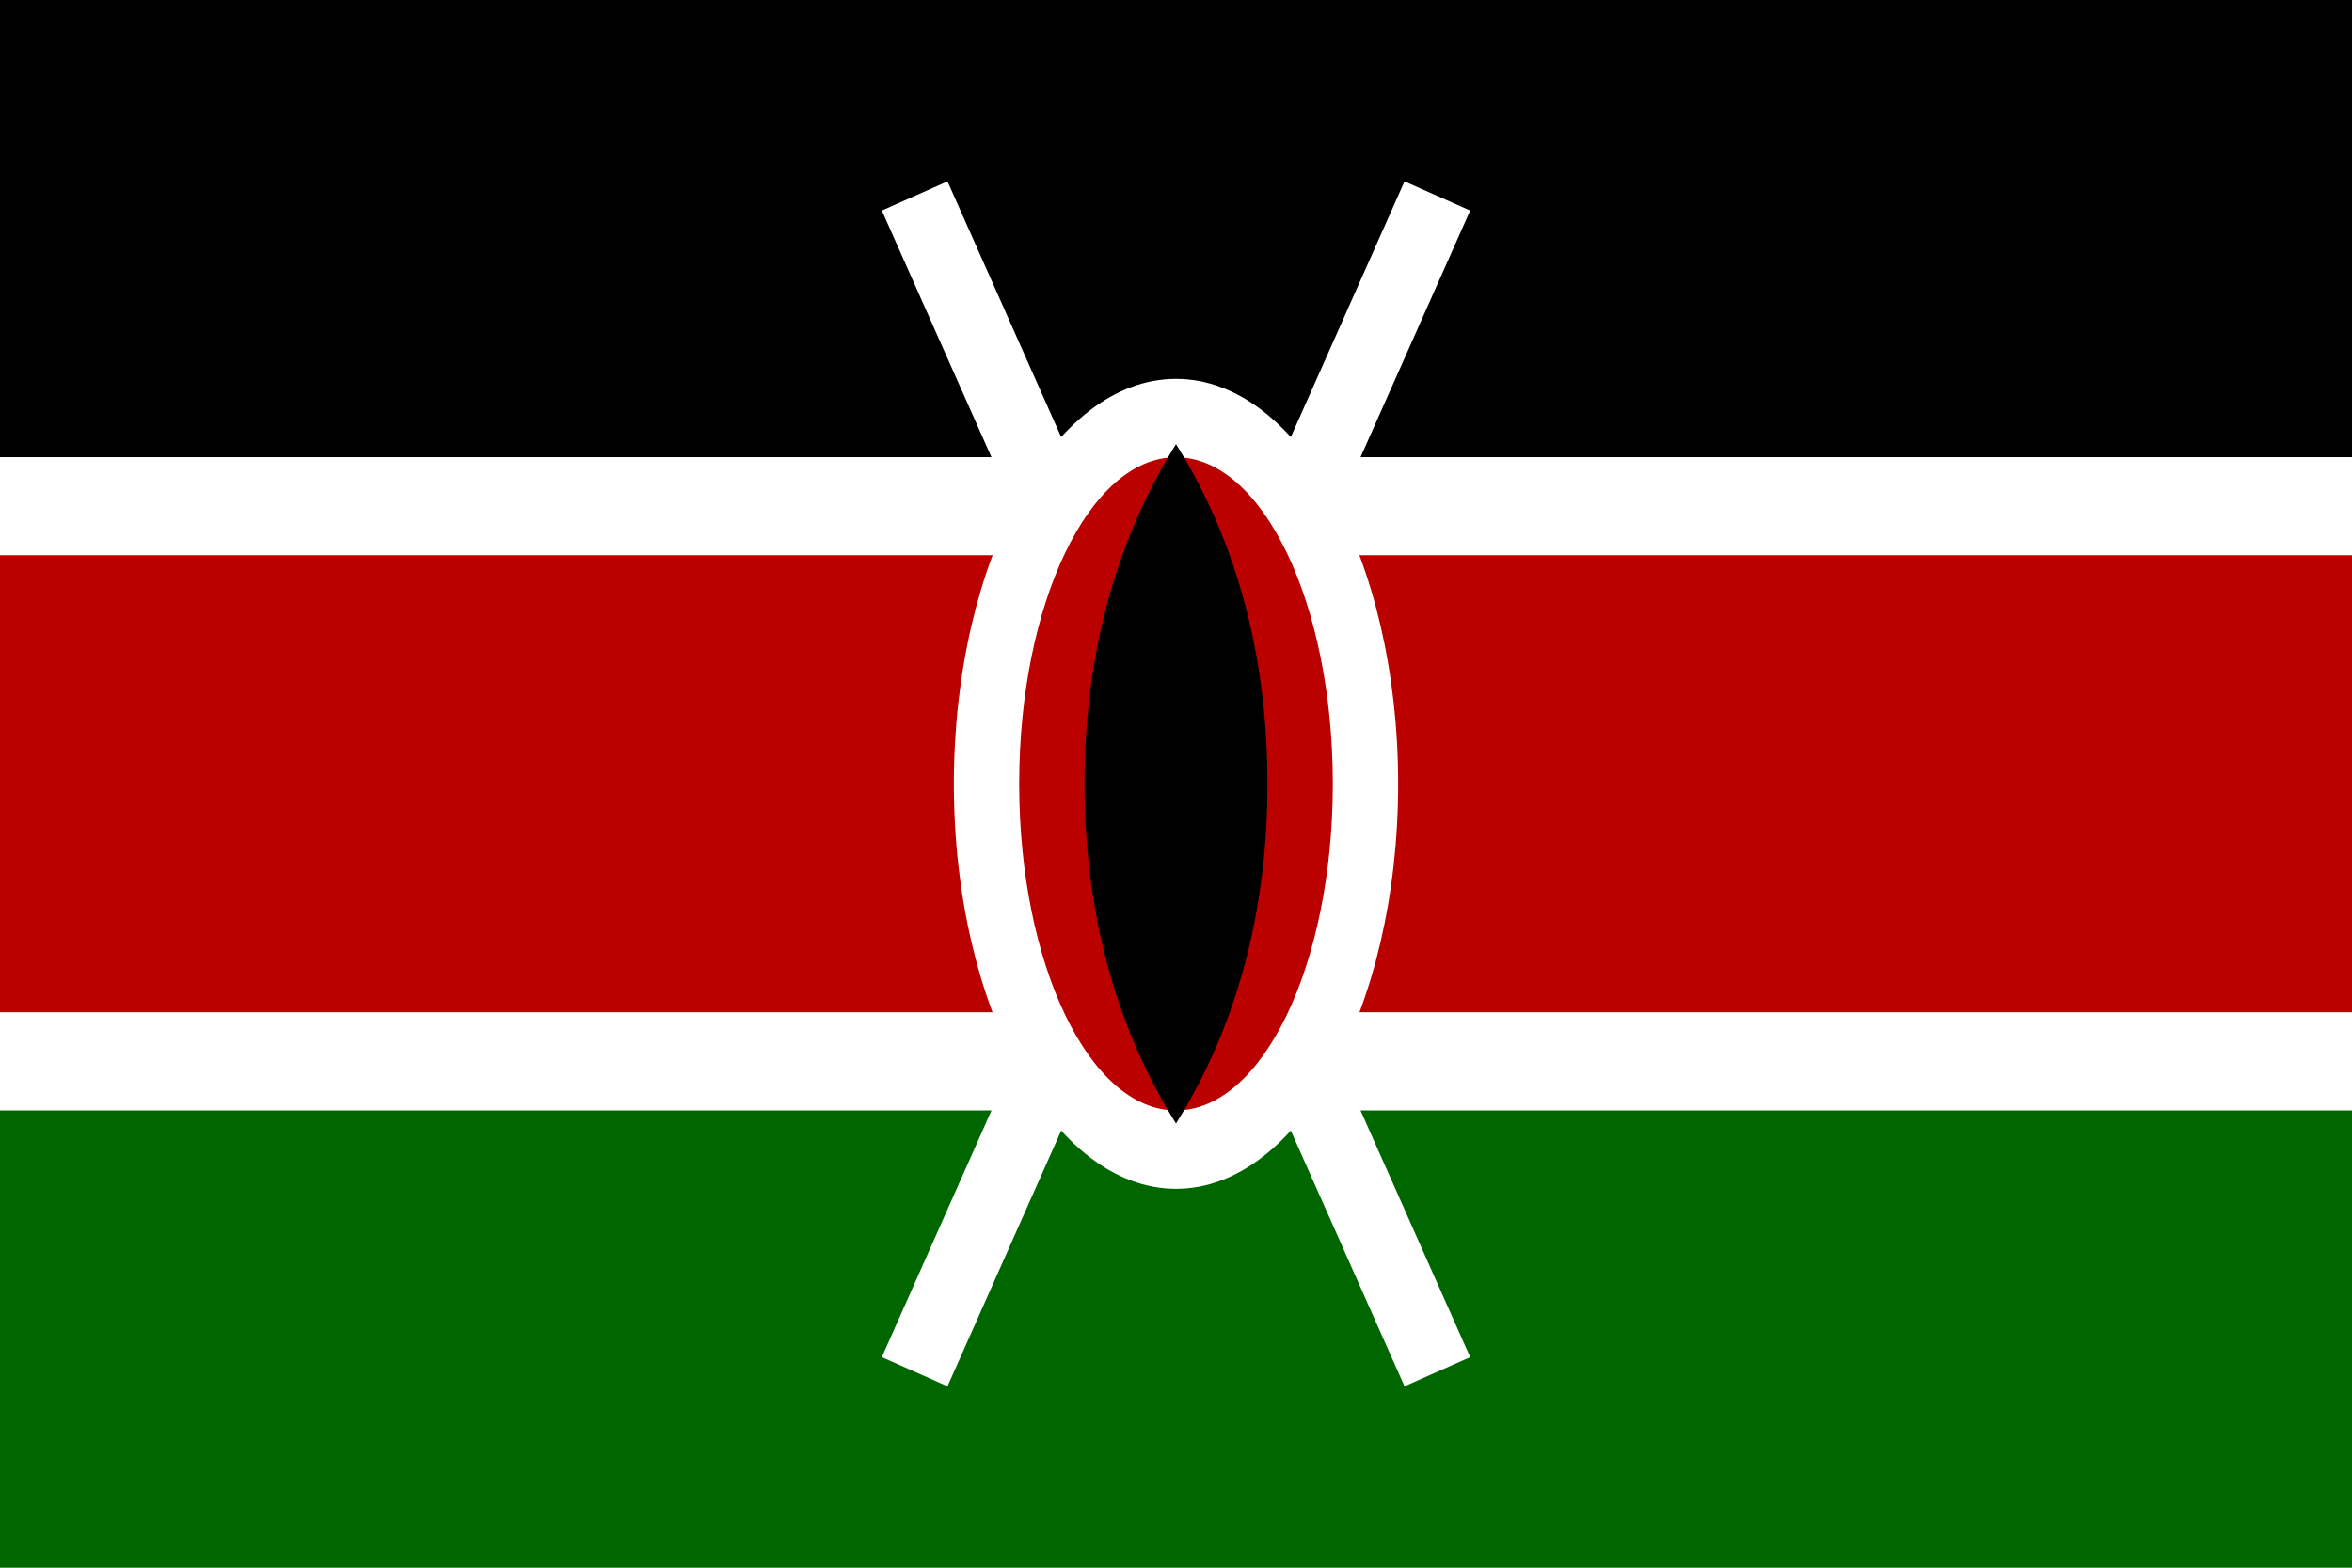
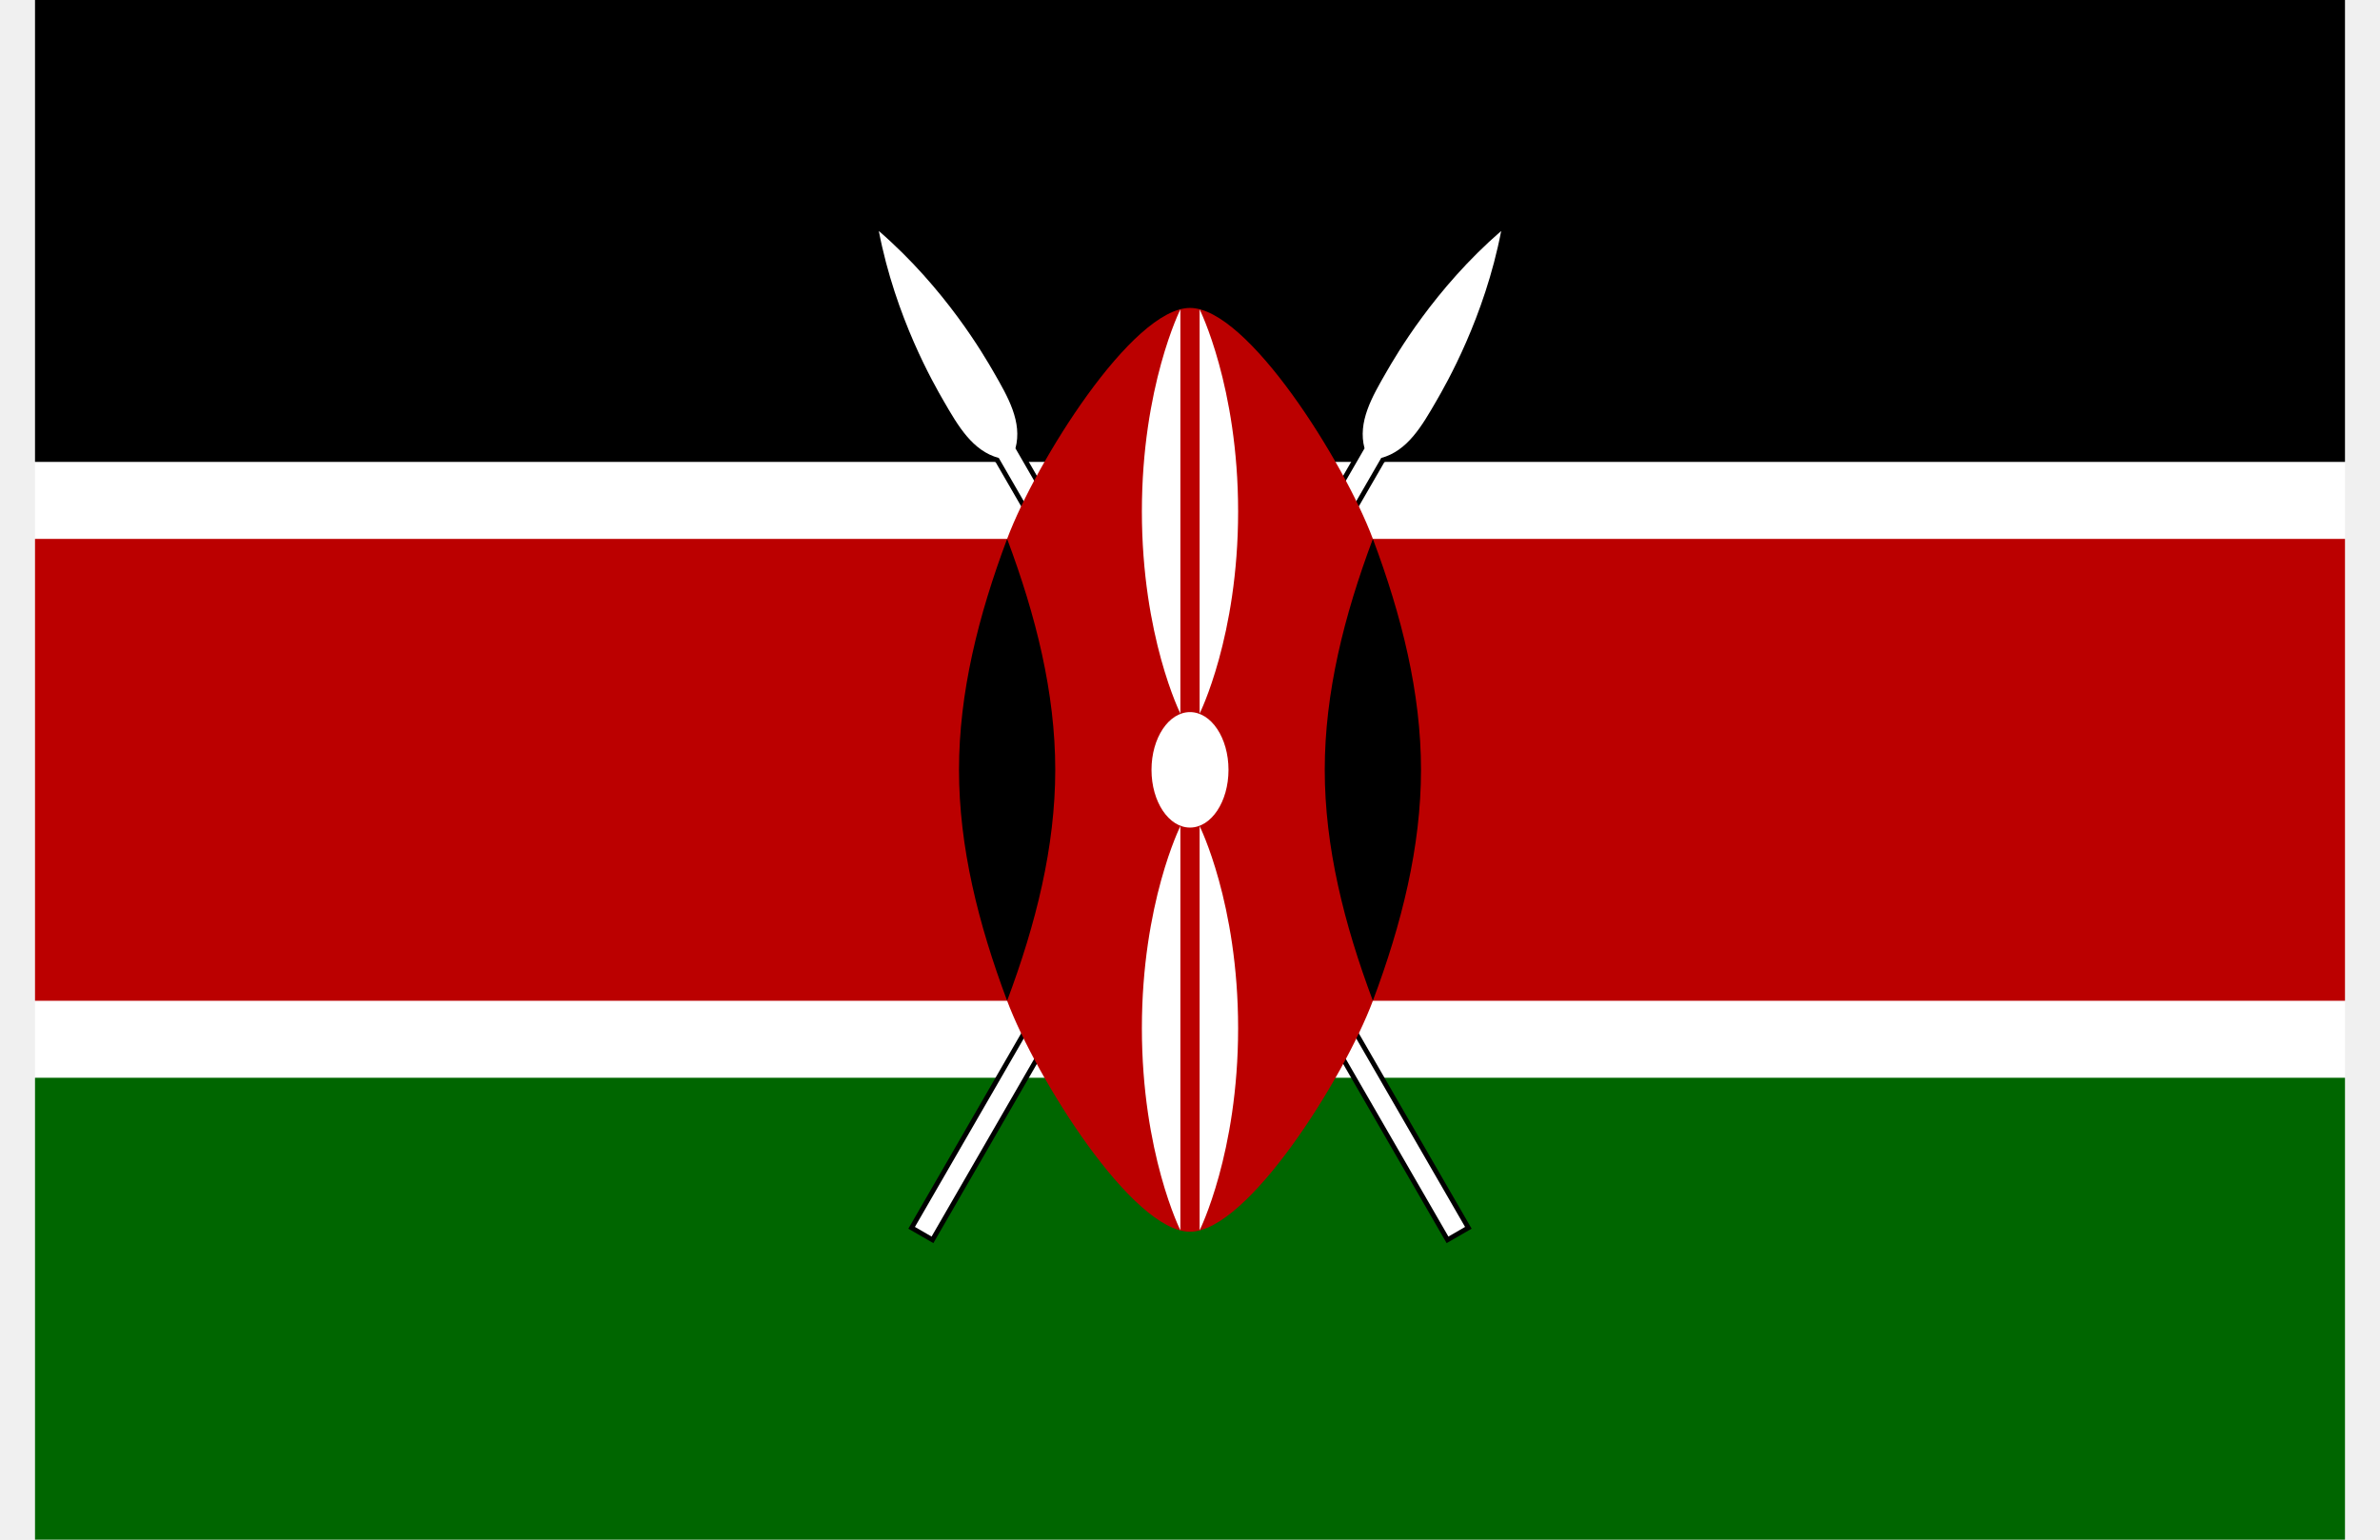
- <svg xmlns="http://www.w3.org/2000/svg" viewBox="0 0 36 24">
-   <rect width="36" height="7" fill="#000" />
-   <rect y="7" width="36" height="1.5" fill="#fff" />
-   <rect y="8.5" width="36" height="7" fill="#BB0000" />
-   <rect y="15.5" width="36" height="1.5" fill="#fff" />
-   <rect y="17" width="36" height="7" fill="#006600" />
-   <g stroke="#fff" stroke-width="1.1">
-     <line x1="14" y1="3" x2="22" y2="21" />
-     <line x1="22" y1="3" x2="14" y2="21" />
+ <svg xmlns="http://www.w3.org/2000/svg" xmlns:xlink="http://www.w3.org/1999/xlink" viewBox="-120 -80 240 160" width="17" height="11">
+   <defs>
+     <path id="A" stroke-miterlimit="10" d="M-1 55.426h2V-38c2-2 2-5 2-8 0-2 0-10-3-18.663C-3-56-3-48-3-46c0 3 0 6 2 8z" transform="rotate(30)" />
+   </defs>
+   <path fill="#fff" d="M-120-80h240V80h-240z" />
+   <path d="M-120-80h240v48h-240z" />
+   <path fill="#060" d="M-120 32h240v48h-240z" />
+   <g id="B">
+     <use xlink:href="#A" stroke="#000" />
+     <use xlink:href="#A" fill="#fff" />
  </g>
-   <ellipse cx="18" cy="12" rx="3.4" ry="6.2" fill="#fff" />
-   <ellipse cx="18" cy="12" rx="2.4" ry="5" fill="#BB0000" />
-   <path d="M18 6.8c-1 1.6-1.4 3.4-1.4 5.2s.4 3.6 1.4 5.2c1-1.6 1.4-3.4 1.4-5.2s-.4-3.6-1.4-5.2z" fill="#000" />
+   <use xlink:href="#B" transform="scale(-1 1)" />
+   <path fill="#b00" d="M-120-24v48h101c3 8 13 24 19 24s16-16 19-24h101v-48H19C16-32 6-48 0-48s-16 16-19 24z" />
+   <path id="C" d="M19 24c3-8 5-16 5-24s-2-16-5-24c-3 8-5 16-5 24s2 16 5 24" />
+   <use xlink:href="#C" transform="scale(-1 1)" />
+   <g fill="#fff">
+     <ellipse rx="4" ry="6" />
+     <path id="D" d="M1 5.85s4 8 4 21-4 21-4 21z" />
+     <use xlink:href="#D" transform="scale(-1)" />
+     <use xlink:href="#D" transform="scale(-1 1)" />
+     <use xlink:href="#D" transform="scale(1 -1)" />
+   </g>
</svg>
